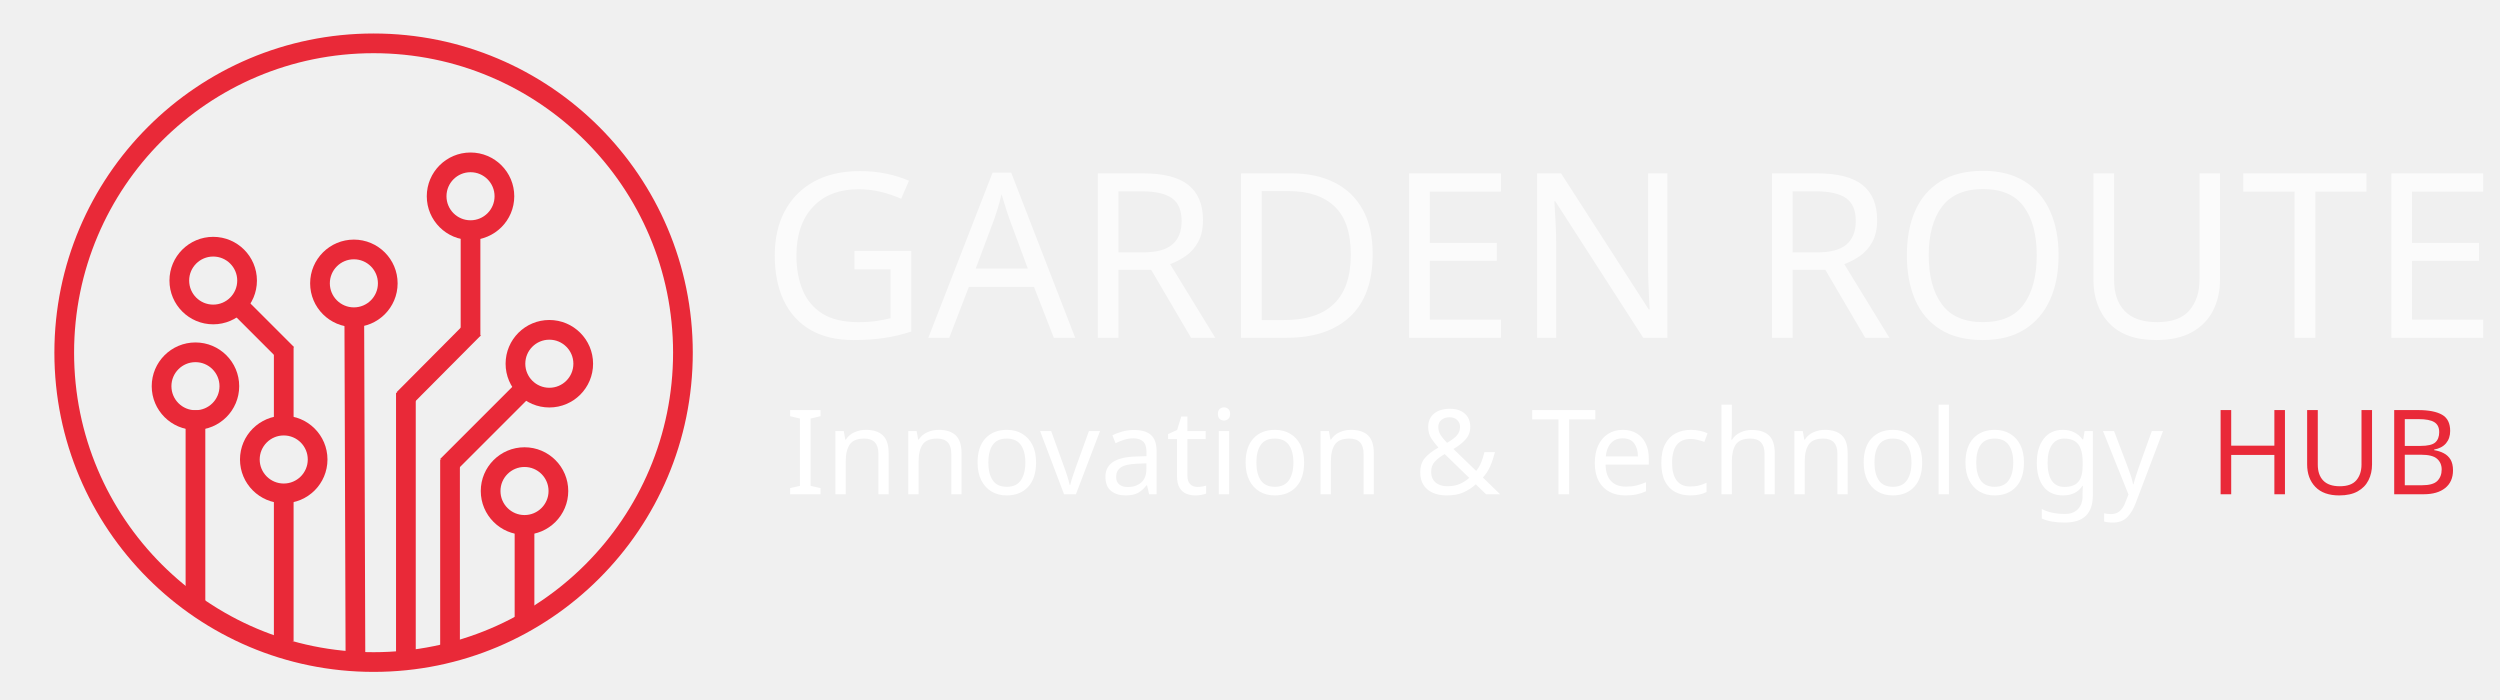
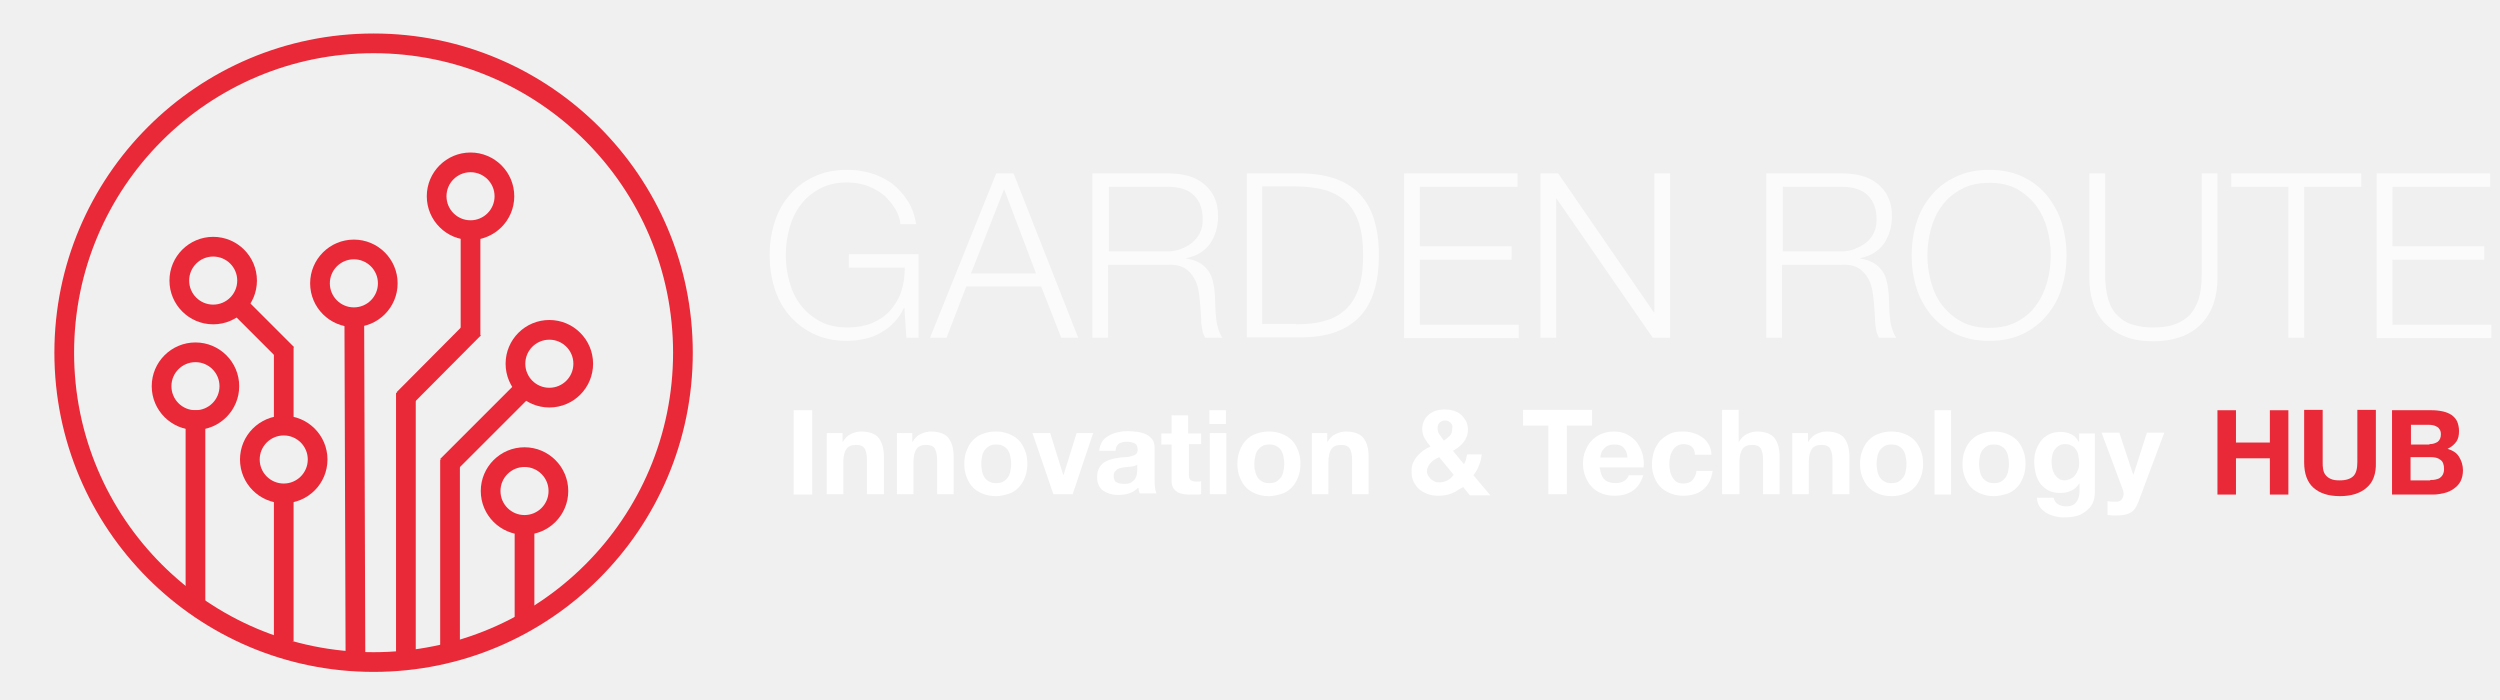
- <svg xmlns="http://www.w3.org/2000/svg" version="1.1" x="0px" y="0px" viewBox="0 0 634.4 177.5" enable-background="new 0 0 634.4 177.5" xml:space="preserve">
-   <g id="color">
-     <text transform="matrix(1 0 0 1 199.2947 125.4209)">
-       <tspan x="0" y="0" fill="#FFFFFF" font-family="'HelveticaNeue-Bold'" font-size="29.926px">Innovation &amp; Technology</tspan>
-       <tspan x="353" y="0" fill="#666666" font-family="'HelveticaNeue-Bold'" font-size="29.926px"> </tspan>
-       <tspan x="361.3" y="0" fill="#E92938" font-family="'HelveticaNeue-Bold'" font-size="29.926px">HUB</tspan>
-     </text>
-     <rect x="333" y="163.2" fill="none" width="5.8" height="0" />
-     <circle fill="none" cx="94.8" cy="89.5" r="74.6" />
-     <line fill="none" stroke="#E92938" stroke-width="5" stroke-miterlimit="10" x1="89.9" y1="79" x2="90.2" y2="168" />
-     <line fill="none" stroke="#E92938" stroke-width="5" stroke-miterlimit="10" x1="114.2" y1="164.9" x2="114.2" y2="116.6" />
-     <line fill="none" stroke="#E92938" stroke-width="5" stroke-miterlimit="10" x1="134.1" y1="97.6" x2="113.5" y2="118.2" />
-     <circle fill="none" stroke="#E92938" stroke-width="5" stroke-miterlimit="10" cx="139.4" cy="92.3" r="8.6" />
-     <line fill="none" stroke="#E92938" stroke-width="5" stroke-miterlimit="10" x1="103" y1="167.5" x2="103" y2="99.7" />
-     <line fill="none" stroke="#E92938" stroke-width="5" stroke-miterlimit="10" x1="120.2" y1="83.4" x2="102.4" y2="101.3" />
-     <line fill="none" stroke="#E92938" stroke-width="5" stroke-miterlimit="10" x1="119.4" y1="58.3" x2="119.4" y2="85.3" />
-     <circle fill="none" stroke="#E92938" stroke-width="5" stroke-miterlimit="10" cx="119.4" cy="49.8" r="8.6" />
-     <line fill="none" stroke="#E92938" stroke-width="5" stroke-miterlimit="10" x1="72" y1="162.7" x2="72" y2="124" />
-     <line fill="none" stroke="#E92938" stroke-width="5" stroke-miterlimit="10" x1="72" y1="88" x2="72" y2="108.1" />
-     <line fill="none" stroke="#E92938" stroke-width="5" stroke-miterlimit="10" x1="58.6" y1="75.6" x2="72.8" y2="89.8" />
-     <line fill="none" stroke="#E92938" stroke-width="5" stroke-miterlimit="10" x1="49.6" y1="153.6" x2="49.6" y2="104.1" />
-     <line fill="none" stroke="#E92938" stroke-width="5" stroke-miterlimit="10" x1="133.1" y1="159" x2="133.1" y2="132.5" />
-     <circle fill="none" stroke="#E92938" stroke-width="5" stroke-miterlimit="10" cx="133.1" cy="124.6" r="8.6" />
-     <circle fill="none" stroke="#E92938" stroke-width="5" stroke-miterlimit="10" cx="89.8" cy="71.9" r="8.6" />
-     <circle fill="none" stroke="#E92938" stroke-width="5" stroke-miterlimit="10" cx="72" cy="116.6" r="8.6" />
-     <circle fill="none" stroke="#E92938" stroke-width="5" stroke-miterlimit="10" cx="54.1" cy="71.2" r="8.6" />
-     <circle fill="none" stroke="#E92938" stroke-width="5" stroke-miterlimit="10" cx="49.6" cy="98" r="8.6" />
-     <circle fill="none" stroke="#E92938" stroke-width="5" stroke-miterlimit="10" cx="94.8" cy="89.5" r="78.5" />
-     <text transform="matrix(1 0 0 1 193.0388 85.7132)" opacity="0.73" fill="#FFFFFF" font-family="'HelveticaNeue-Light'" font-size="58.427px">GARDEN ROUTE</text>
+ <svg xmlns="http://www.w3.org/2000/svg" version="1.1" id="Layer_1" x="0px" y="0px" viewBox="0 0 634.4 177.5" style="enable-background:new 0 0 634.4 177.5;" xml:space="preserve">
+   <style type="text/css">
+ 	.st0{enable-background:new    ;}
+ 	.st1{fill:#FFFFFF;}
+ 	.st2{fill:#E92938;}
+ 	.st3{fill:none;}
+ 	.st4{fill:none;stroke:#E92938;stroke-width:5;stroke-miterlimit:10;}
+ 	.st5{opacity:0.73;enable-background:new    ;}
+ 	.st6{display:none;}
+ 	.st7{display:inline;fill:#666666;}
+ 	.st8{font-family:'HelveticaNeue-Bold';}
+ 	.st9{font-size:29.926px;}
+ 	.st10{display:inline;fill:#E92938;}
+ 	.st11{display:inline;fill:none;}
+ 	.st12{display:inline;fill:#FFFFFF;}
+ 	.st13{display:inline;fill:none;stroke:#E92938;stroke-width:5;stroke-miterlimit:10;}
+ 	.st14{display:inline;opacity:0.73;fill:#666666;enable-background:new    ;}
+ 	.st15{font-family:'HelveticaNeue-Thin';}
+ 	.st16{font-size:58.427px;}
+ 	.st17{display:inline;}
+ 	.st18{display:inline;fill:#FFFFFF;stroke:#000000;stroke-miterlimit:10;}
+ 	.st19{display:inline;fill:none;stroke:#000000;stroke-width:5;stroke-miterlimit:10;}
+ 	.st20{display:inline;opacity:0.73;enable-background:new    ;}
+ </style>
+   <g class="st0">
+     <path class="st1" d="M206.1,104.1v21.4h-4.7v-21.4H206.1z" />
+     <path class="st1" d="M213.8,109.9v2.2h0.1c0.5-0.9,1.2-1.6,2.1-2c0.9-0.4,1.7-0.6,2.6-0.6c1.1,0,2.1,0.2,2.8,0.5   c0.7,0.3,1.3,0.7,1.7,1.3s0.7,1.2,0.9,2c0.2,0.8,0.3,1.7,0.3,2.6v9.5H220v-8.7c0-1.3-0.2-2.2-0.6-2.9c-0.4-0.6-1.1-0.9-2.1-0.9   c-1.2,0-2,0.3-2.5,1c-0.5,0.7-0.8,1.8-0.8,3.4v8.1h-4.2v-15.5H213.8z" />
+     <path class="st1" d="M231.5,109.9v2.2h0.1c0.5-0.9,1.2-1.6,2.1-2c0.9-0.4,1.7-0.6,2.6-0.6c1.1,0,2.1,0.2,2.8,0.5s1.3,0.7,1.7,1.3   s0.7,1.2,0.9,2c0.2,0.8,0.3,1.7,0.3,2.6v9.5h-4.2v-8.7c0-1.3-0.2-2.2-0.6-2.9c-0.4-0.6-1.1-0.9-2.1-0.9c-1.2,0-2,0.3-2.5,1   s-0.8,1.8-0.8,3.4v8.1h-4.2v-15.5H231.5z" />
+     <path class="st1" d="M245.3,114.3c0.4-1,0.9-1.9,1.6-2.6c0.7-0.7,1.5-1.3,2.5-1.6c1-0.4,2.1-0.6,3.3-0.6c1.2,0,2.3,0.2,3.3,0.6   c1,0.4,1.8,0.9,2.5,1.6s1.2,1.6,1.6,2.6c0.4,1,0.6,2.1,0.6,3.4s-0.2,2.4-0.6,3.4c-0.4,1-0.9,1.9-1.6,2.6s-1.5,1.3-2.5,1.6   s-2.1,0.6-3.3,0.6c-1.2,0-2.3-0.2-3.3-0.6s-1.8-0.9-2.5-1.6c-0.7-0.7-1.2-1.6-1.6-2.6c-0.4-1-0.6-2.1-0.6-3.4   S244.9,115.3,245.3,114.3z M249.2,119.5c0.1,0.6,0.3,1.1,0.6,1.6s0.7,0.8,1.2,1.1s1.1,0.4,1.8,0.4c0.7,0,1.3-0.1,1.8-0.4   c0.5-0.3,0.9-0.7,1.2-1.1c0.3-0.5,0.5-1,0.6-1.6c0.1-0.6,0.2-1.2,0.2-1.8s-0.1-1.2-0.2-1.8c-0.1-0.6-0.3-1.1-0.6-1.6   c-0.3-0.5-0.7-0.8-1.2-1.1c-0.5-0.3-1.1-0.4-1.8-0.4c-0.7,0-1.3,0.1-1.8,0.4c-0.5,0.3-0.9,0.7-1.2,1.1c-0.3,0.5-0.5,1-0.6,1.6   c-0.1,0.6-0.2,1.2-0.2,1.8S249.1,118.9,249.2,119.5z" />
+     <path class="st1" d="M267.3,125.4l-5.3-15.5h4.5l3.3,10.6h0.1l3.3-10.6h4.2l-5.2,15.5H267.3z" />
+     <path class="st1" d="M278.9,114.7c0.1-1,0.3-1.8,0.7-2.5s1-1.2,1.7-1.6c0.7-0.4,1.4-0.7,2.3-0.9c0.8-0.2,1.7-0.3,2.6-0.3   c0.8,0,1.6,0.1,2.4,0.2c0.8,0.1,1.5,0.3,2.2,0.6c0.7,0.3,1.2,0.8,1.6,1.3s0.6,1.3,0.6,2.3v8c0,0.7,0,1.4,0.1,2   c0.1,0.6,0.2,1.1,0.4,1.4h-4.3c-0.1-0.2-0.1-0.5-0.2-0.7c-0.1-0.2-0.1-0.5-0.1-0.8c-0.7,0.7-1.5,1.2-2.4,1.5   c-0.9,0.3-1.9,0.4-2.8,0.4c-0.7,0-1.4-0.1-2.1-0.3c-0.6-0.2-1.2-0.5-1.7-0.8c-0.5-0.4-0.9-0.9-1.1-1.4c-0.3-0.6-0.4-1.3-0.4-2.1   c0-0.9,0.2-1.6,0.5-2.2c0.3-0.6,0.7-1,1.2-1.4c0.5-0.3,1-0.6,1.7-0.8c0.6-0.2,1.3-0.3,1.9-0.4c0.6-0.1,1.3-0.2,1.9-0.2   s1.2-0.1,1.6-0.3c0.5-0.1,0.9-0.3,1.1-0.5s0.4-0.6,0.4-1c0-0.5-0.1-0.8-0.2-1.1c-0.2-0.3-0.3-0.5-0.6-0.6c-0.2-0.1-0.5-0.2-0.9-0.3   s-0.7-0.1-1.1-0.1c-0.8,0-1.5,0.2-2,0.5c-0.5,0.4-0.8,1-0.8,1.8H278.9z M288.7,117.8c-0.2,0.2-0.4,0.3-0.7,0.4s-0.6,0.2-0.9,0.2   s-0.6,0.1-1,0.1c-0.3,0-0.7,0.1-1,0.1c-0.3,0.1-0.6,0.1-0.9,0.2c-0.3,0.1-0.6,0.2-0.8,0.4c-0.2,0.2-0.4,0.4-0.6,0.6   c-0.1,0.3-0.2,0.6-0.2,1c0,0.4,0.1,0.7,0.2,1c0.1,0.3,0.3,0.5,0.6,0.6s0.5,0.3,0.8,0.3s0.6,0.1,1,0.1c0.8,0,1.5-0.1,1.9-0.4   s0.8-0.6,1-1c0.2-0.4,0.4-0.8,0.4-1.2s0.1-0.7,0.1-1V117.8z" />
+     <path class="st1" d="M304.8,109.9v2.8h-3.1v7.7c0,0.7,0.1,1.2,0.4,1.4s0.7,0.4,1.4,0.4c0.2,0,0.5,0,0.7,0c0.2,0,0.4,0,0.6-0.1v3.3   c-0.4,0.1-0.8,0.1-1.2,0.1c-0.4,0-0.9,0-1.3,0c-0.7,0-1.3,0-1.9-0.1c-0.6-0.1-1.1-0.3-1.6-0.5c-0.4-0.3-0.8-0.6-1.1-1.1   c-0.3-0.5-0.4-1.1-0.4-1.9v-9.1h-2.6v-2.8h2.6v-4.6h4.2v4.6H304.8z" />
+     <path class="st1" d="M306.9,107.6v-3.5h4.2v3.5H306.9z M311.2,109.9v15.5h-4.2v-15.5H311.2z" />
+     <path class="st1" d="M314.6,114.3c0.4-1,0.9-1.9,1.6-2.6c0.7-0.7,1.5-1.3,2.5-1.6c1-0.4,2.1-0.6,3.3-0.6c1.2,0,2.3,0.2,3.3,0.6   c1,0.4,1.8,0.9,2.5,1.6s1.2,1.6,1.6,2.6c0.4,1,0.6,2.1,0.6,3.4s-0.2,2.4-0.6,3.4c-0.4,1-0.9,1.9-1.6,2.6s-1.5,1.3-2.5,1.6   s-2.1,0.6-3.3,0.6c-1.2,0-2.3-0.2-3.3-0.6s-1.8-0.9-2.5-1.6c-0.7-0.7-1.2-1.6-1.6-2.6c-0.4-1-0.6-2.1-0.6-3.4   S314.2,115.3,314.6,114.3z M318.5,119.5c0.1,0.6,0.3,1.1,0.6,1.6s0.7,0.8,1.2,1.1s1.1,0.4,1.8,0.4c0.7,0,1.3-0.1,1.8-0.4   c0.5-0.3,0.9-0.7,1.2-1.1c0.3-0.5,0.5-1,0.6-1.6c0.1-0.6,0.2-1.2,0.2-1.8s-0.1-1.2-0.2-1.8c-0.1-0.6-0.3-1.1-0.6-1.6   c-0.3-0.5-0.7-0.8-1.2-1.1c-0.5-0.3-1.1-0.4-1.8-0.4c-0.7,0-1.3,0.1-1.8,0.4c-0.5,0.3-0.9,0.7-1.2,1.1c-0.3,0.5-0.5,1-0.6,1.6   c-0.1,0.6-0.2,1.2-0.2,1.8S318.3,118.9,318.5,119.5z" />
+     <path class="st1" d="M336.8,109.9v2.2h0.1c0.5-0.9,1.2-1.6,2.1-2c0.9-0.4,1.7-0.6,2.6-0.6c1.1,0,2.1,0.2,2.8,0.5   c0.7,0.3,1.3,0.7,1.7,1.3s0.7,1.2,0.9,2c0.2,0.8,0.3,1.7,0.3,2.6v9.5h-4.2v-8.7c0-1.3-0.2-2.2-0.6-2.9c-0.4-0.6-1.1-0.9-2.1-0.9   c-1.2,0-2,0.3-2.5,1c-0.5,0.7-0.8,1.8-0.8,3.4v8.1h-4.2v-15.5H336.8z" />
+     <path class="st1" d="M368.4,125.2c-1,0.4-2.1,0.6-3.3,0.6c-1,0-1.9-0.1-2.7-0.4c-0.8-0.3-1.6-0.7-2.2-1.2c-0.6-0.5-1.1-1.2-1.5-2   c-0.4-0.8-0.5-1.7-0.5-2.7c0-0.8,0.1-1.5,0.4-2.1c0.3-0.6,0.6-1.2,1.1-1.7c0.4-0.5,1-1,1.5-1.4c0.6-0.4,1.2-0.7,1.8-1   c-0.6-0.7-1.1-1.4-1.5-2.1c-0.4-0.7-0.6-1.5-0.6-2.5c0-0.7,0.2-1.4,0.5-2c0.3-0.6,0.7-1.1,1.2-1.5c0.5-0.4,1.1-0.8,1.8-1   c0.7-0.2,1.4-0.3,2.1-0.3c0.8,0,1.6,0.1,2.3,0.3c0.7,0.2,1.3,0.5,1.9,1c0.5,0.4,0.9,1,1.3,1.6c0.3,0.6,0.5,1.4,0.5,2.2   c0,1.3-0.4,2.3-1.1,3.2c-0.7,0.9-1.6,1.6-2.7,2.2l2.8,3.4c0.2-0.4,0.4-0.8,0.5-1.2c0.1-0.4,0.2-0.9,0.3-1.3h3.7   c-0.1,1-0.3,1.9-0.7,2.8c-0.3,0.9-0.8,1.7-1.4,2.5l4.3,5.1h-5.2l-1.7-2.1C370.3,124.1,369.4,124.8,368.4,125.2z M364.1,116.6   c-0.4,0.2-0.7,0.5-1,0.8s-0.5,0.6-0.7,1c-0.2,0.4-0.3,0.8-0.3,1.2c0,0.4,0.1,0.7,0.3,1.1c0.2,0.3,0.4,0.6,0.7,0.9   c0.3,0.2,0.6,0.4,1,0.6s0.8,0.2,1.2,0.2c0.8,0,1.4-0.2,2-0.5c0.6-0.3,1.1-0.8,1.6-1.4l-3.7-4.5   C364.9,116.2,364.5,116.3,364.1,116.6z M368.1,107.3c-0.4-0.4-0.8-0.6-1.4-0.6s-1,0.2-1.3,0.5c-0.4,0.3-0.6,0.8-0.6,1.4   c0,0.7,0.2,1.3,0.5,1.7c0.4,0.5,0.7,1,1.1,1.5c0.6-0.4,1.1-0.8,1.5-1.2c0.4-0.4,0.6-1,0.6-1.8C368.7,108.1,368.5,107.7,368.1,107.3   z" />
+     <path class="st1" d="M386.5,108v-4H404v4h-6.4v17.4h-4.7V108H386.5z" />
+     <path class="st1" d="M407.2,121.7c0.6,0.6,1.6,0.9,2.8,0.9c0.9,0,1.6-0.2,2.2-0.6c0.6-0.4,1-0.9,1.1-1.4h3.7   c-0.6,1.9-1.5,3.2-2.8,4c-1.2,0.8-2.7,1.2-4.5,1.2c-1.2,0-2.3-0.2-3.3-0.6c-1-0.4-1.8-0.9-2.5-1.7c-0.7-0.7-1.2-1.6-1.6-2.6   c-0.4-1-0.6-2.1-0.6-3.3c0-1.2,0.2-2.2,0.6-3.2c0.4-1,0.9-1.9,1.6-2.6c0.7-0.7,1.5-1.3,2.5-1.7c1-0.4,2-0.6,3.2-0.6   c1.3,0,2.5,0.3,3.4,0.8s1.8,1.2,2.4,2c0.6,0.9,1.1,1.8,1.4,2.9c0.3,1.1,0.4,2.2,0.3,3.4h-11.2C406.2,120.1,406.5,121.1,407.2,121.7   z M412,113.6c-0.5-0.6-1.3-0.8-2.3-0.8c-0.7,0-1.2,0.1-1.7,0.3c-0.4,0.2-0.8,0.5-1.1,0.9c-0.3,0.3-0.5,0.7-0.6,1.1   c-0.1,0.4-0.2,0.7-0.2,1h6.9C412.9,114.9,412.5,114.1,412,113.6z" />
+     <path class="st1" d="M427.2,112.7c-0.7,0-1.2,0.2-1.7,0.5s-0.8,0.7-1.1,1.2c-0.3,0.5-0.5,1-0.6,1.6c-0.1,0.6-0.2,1.2-0.2,1.8   c0,0.6,0.1,1.1,0.2,1.7c0.1,0.6,0.3,1.1,0.6,1.6s0.6,0.9,1.1,1.2c0.5,0.3,1,0.4,1.7,0.4c1,0,1.8-0.3,2.3-0.9c0.5-0.6,0.9-1.3,1-2.3   h4.1c-0.3,2.1-1.1,3.6-2.4,4.7c-1.3,1.1-3,1.6-5.1,1.6c-1.2,0-2.2-0.2-3.2-0.6c-1-0.4-1.8-0.9-2.5-1.6c-0.7-0.7-1.2-1.5-1.6-2.5   s-0.6-2-0.6-3.2c0-1.2,0.2-2.3,0.5-3.3c0.3-1,0.9-1.9,1.5-2.7c0.7-0.7,1.5-1.3,2.5-1.8s2.1-0.6,3.4-0.6c0.9,0,1.8,0.1,2.6,0.4   c0.8,0.2,1.6,0.6,2.3,1.1c0.7,0.5,1.2,1.1,1.6,1.8c0.4,0.7,0.7,1.6,0.7,2.6h-4.2C430.1,113.6,429,112.7,427.2,112.7z" />
+     <path class="st1" d="M441.2,104.1v8h0.1c0.5-0.9,1.2-1.6,2.1-2c0.8-0.4,1.7-0.6,2.5-0.6c1.1,0,2.1,0.2,2.8,0.5s1.3,0.7,1.7,1.3   s0.7,1.2,0.9,2c0.2,0.8,0.3,1.7,0.3,2.6v9.5h-4.2v-8.7c0-1.3-0.2-2.2-0.6-2.9c-0.4-0.6-1.1-0.9-2.1-0.9c-1.2,0-2,0.3-2.5,1   s-0.8,1.8-0.8,3.4v8.1H437v-21.4H441.2z" />
+     <path class="st1" d="M458.8,109.9v2.2h0.1c0.5-0.9,1.2-1.6,2.1-2c0.9-0.4,1.7-0.6,2.6-0.6c1.1,0,2.1,0.2,2.8,0.5   c0.7,0.3,1.3,0.7,1.7,1.3s0.7,1.2,0.9,2c0.2,0.8,0.3,1.7,0.3,2.6v9.5H465v-8.7c0-1.3-0.2-2.2-0.6-2.9c-0.4-0.6-1.1-0.9-2.1-0.9   c-1.2,0-2,0.3-2.5,1c-0.5,0.7-0.8,1.8-0.8,3.4v8.1h-4.2v-15.5H458.8z" />
+     <path class="st1" d="M472.6,114.3c0.4-1,0.9-1.9,1.6-2.6s1.5-1.3,2.5-1.6c1-0.4,2.1-0.6,3.3-0.6s2.3,0.2,3.3,0.6   c1,0.4,1.8,0.9,2.5,1.6s1.2,1.6,1.6,2.6c0.4,1,0.6,2.1,0.6,3.4s-0.2,2.4-0.6,3.4c-0.4,1-0.9,1.9-1.6,2.6s-1.5,1.3-2.5,1.6   c-1,0.4-2.1,0.6-3.3,0.6s-2.3-0.2-3.3-0.6s-1.8-0.9-2.5-1.6s-1.2-1.6-1.6-2.6c-0.4-1-0.6-2.1-0.6-3.4S472.2,115.3,472.6,114.3z    M476.4,119.5c0.1,0.6,0.3,1.1,0.6,1.6c0.3,0.5,0.7,0.8,1.2,1.1c0.5,0.3,1.1,0.4,1.8,0.4c0.7,0,1.3-0.1,1.8-0.4s0.9-0.7,1.2-1.1   s0.5-1,0.6-1.6c0.1-0.6,0.2-1.2,0.2-1.8s-0.1-1.2-0.2-1.8c-0.1-0.6-0.3-1.1-0.6-1.6c-0.3-0.5-0.7-0.8-1.2-1.1   c-0.5-0.3-1.1-0.4-1.8-0.4c-0.7,0-1.3,0.1-1.8,0.4c-0.5,0.3-0.9,0.7-1.2,1.1c-0.3,0.5-0.5,1-0.6,1.6c-0.1,0.6-0.2,1.2-0.2,1.8   S476.3,118.9,476.4,119.5z" />
+     <path class="st1" d="M495.1,104.1v21.4h-4.2v-21.4H495.1z" />
+     <path class="st1" d="M498.6,114.3c0.4-1,0.9-1.9,1.6-2.6c0.7-0.7,1.5-1.3,2.5-1.6c1-0.4,2.1-0.6,3.3-0.6c1.2,0,2.3,0.2,3.3,0.6   c1,0.4,1.8,0.9,2.5,1.6s1.2,1.6,1.6,2.6c0.4,1,0.6,2.1,0.6,3.4s-0.2,2.4-0.6,3.4c-0.4,1-0.9,1.9-1.6,2.6s-1.5,1.3-2.5,1.6   s-2.1,0.6-3.3,0.6c-1.2,0-2.3-0.2-3.3-0.6s-1.8-0.9-2.5-1.6c-0.7-0.7-1.2-1.6-1.6-2.6c-0.4-1-0.6-2.1-0.6-3.4   S498.2,115.3,498.6,114.3z M502.4,119.5c0.1,0.6,0.3,1.1,0.6,1.6s0.7,0.8,1.2,1.1s1.1,0.4,1.8,0.4c0.7,0,1.3-0.1,1.8-0.4   c0.5-0.3,0.9-0.7,1.2-1.1c0.3-0.5,0.5-1,0.6-1.6c0.1-0.6,0.2-1.2,0.2-1.8s-0.1-1.2-0.2-1.8c-0.1-0.6-0.3-1.1-0.6-1.6   c-0.3-0.5-0.7-0.8-1.2-1.1c-0.5-0.3-1.1-0.4-1.8-0.4c-0.7,0-1.3,0.1-1.8,0.4c-0.5,0.3-0.9,0.7-1.2,1.1c-0.3,0.5-0.5,1-0.6,1.6   c-0.1,0.6-0.2,1.2-0.2,1.8S502.3,118.9,502.4,119.5z" />
+     <path class="st1" d="M531.4,126.6c-0.2,0.8-0.5,1.5-1.1,2.2c-0.6,0.7-1.4,1.3-2.4,1.8c-1.1,0.5-2.5,0.7-4.2,0.7   c-0.8,0-1.5-0.1-2.3-0.3c-0.8-0.2-1.5-0.5-2.2-0.9c-0.6-0.4-1.2-0.9-1.6-1.5c-0.4-0.6-0.7-1.4-0.7-2.3h4.2c0.2,0.8,0.6,1.4,1.2,1.7   c0.6,0.3,1.2,0.5,2,0.5c1.2,0,2.1-0.4,2.6-1.1c0.5-0.7,0.8-1.6,0.8-2.7v-2h-0.1c-0.5,0.8-1.1,1.4-2,1.8c-0.8,0.4-1.7,0.6-2.7,0.6   c-1.2,0-2.2-0.2-3-0.6c-0.8-0.4-1.5-1-2.1-1.7c-0.5-0.7-0.9-1.5-1.2-2.5c-0.2-0.9-0.4-2-0.4-3c0-1,0.1-2,0.4-2.9   c0.3-0.9,0.7-1.7,1.3-2.5s1.3-1.3,2.1-1.7c0.8-0.4,1.8-0.6,2.9-0.6c1,0,1.9,0.2,2.7,0.6c0.8,0.4,1.4,1,1.9,1.9h0.1v-2.1h4v14.5   C531.6,125.1,531.6,125.8,531.4,126.6z M525.6,121.4c0.5-0.2,0.8-0.6,1.1-1c0.3-0.4,0.5-0.9,0.7-1.4s0.2-1,0.2-1.6   c0-0.6-0.1-1.2-0.2-1.8c-0.1-0.6-0.3-1.1-0.6-1.5s-0.6-0.8-1.1-1c-0.5-0.3-1-0.4-1.7-0.4c-0.6,0-1.1,0.1-1.5,0.4   c-0.4,0.2-0.8,0.6-1.1,1c-0.3,0.4-0.5,0.9-0.6,1.4s-0.2,1.1-0.2,1.7c0,0.6,0.1,1.1,0.2,1.7c0.1,0.5,0.3,1,0.6,1.5   c0.3,0.4,0.6,0.8,1.1,1.1c0.4,0.3,1,0.4,1.6,0.4C524.6,121.8,525.1,121.7,525.6,121.4z" />
+     <path class="st1" d="M540.8,130c-0.8,0.5-2,0.8-3.4,0.8c-0.4,0-0.9,0-1.3,0c-0.4,0-0.9-0.1-1.3-0.1v-3.5c0.4,0,0.8,0.1,1.2,0.1   c0.4,0,0.8,0,1.3,0c0.6-0.1,1-0.3,1.2-0.7s0.4-0.8,0.4-1.3c0-0.3-0.1-0.7-0.2-1l-5.4-14.5h4.5l3.5,10.6h0.1l3.4-10.6h4.4l-6.5,17.4   C542.2,128.6,541.6,129.5,540.8,130z" />
  </g>
-   <g id="color_copy" display="none">
-     <text transform="matrix(1 0 0 1 199.2947 125.4209)" display="inline">
-       <tspan x="0" y="0" fill="#666666" font-family="'HelveticaNeue-Bold'" font-size="29.926px">Innovation &amp; Technology </tspan>
-       <tspan x="361.3" y="0" fill="#E92938" font-family="'HelveticaNeue-Bold'" font-size="29.926px">HUB</tspan>
-     </text>
-     <rect x="333" y="163.2" display="inline" fill="none" width="5.8" height="0" />
-     <circle display="inline" fill="#FFFFFF" cx="94.8" cy="89.5" r="74.6" />
-     <line display="inline" fill="none" stroke="#E92938" stroke-width="5" stroke-miterlimit="10" x1="89.9" y1="79" x2="90.2" y2="168" />
-     <line display="inline" fill="none" stroke="#E92938" stroke-width="5" stroke-miterlimit="10" x1="114.2" y1="164.9" x2="114.2" y2="116.6" />
-     <line display="inline" fill="none" stroke="#E92938" stroke-width="5" stroke-miterlimit="10" x1="134.1" y1="97.6" x2="113.5" y2="118.2" />
-     <circle display="inline" fill="none" stroke="#E92938" stroke-width="5" stroke-miterlimit="10" cx="139.4" cy="92.3" r="8.6" />
-     <line display="inline" fill="none" stroke="#E92938" stroke-width="5" stroke-miterlimit="10" x1="103" y1="167.5" x2="103" y2="99.7" />
-     <line display="inline" fill="none" stroke="#E92938" stroke-width="5" stroke-miterlimit="10" x1="120.2" y1="83.4" x2="102.4" y2="101.3" />
-     <line display="inline" fill="none" stroke="#E92938" stroke-width="5" stroke-miterlimit="10" x1="119.4" y1="58.3" x2="119.4" y2="85.3" />
-     <circle display="inline" fill="none" stroke="#E92938" stroke-width="5" stroke-miterlimit="10" cx="119.4" cy="49.8" r="8.6" />
-     <line display="inline" fill="none" stroke="#E92938" stroke-width="5" stroke-miterlimit="10" x1="72" y1="162.7" x2="72" y2="124" />
-     <line display="inline" fill="none" stroke="#E92938" stroke-width="5" stroke-miterlimit="10" x1="72" y1="88" x2="72" y2="108.1" />
-     <line display="inline" fill="none" stroke="#E92938" stroke-width="5" stroke-miterlimit="10" x1="58.6" y1="75.6" x2="72.8" y2="89.8" />
-     <line display="inline" fill="none" stroke="#E92938" stroke-width="5" stroke-miterlimit="10" x1="49.6" y1="153.6" x2="49.6" y2="104.1" />
-     <line display="inline" fill="none" stroke="#E92938" stroke-width="5" stroke-miterlimit="10" x1="133.1" y1="159" x2="133.1" y2="132.5" />
-     <circle display="inline" fill="none" stroke="#E92938" stroke-width="5" stroke-miterlimit="10" cx="133.1" cy="124.6" r="8.6" />
-     <circle display="inline" fill="none" stroke="#E92938" stroke-width="5" stroke-miterlimit="10" cx="89.8" cy="71.9" r="8.6" />
-     <circle display="inline" fill="none" stroke="#E92938" stroke-width="5" stroke-miterlimit="10" cx="72" cy="116.6" r="8.6" />
-     <circle display="inline" fill="none" stroke="#E92938" stroke-width="5" stroke-miterlimit="10" cx="54.1" cy="71.2" r="8.6" />
-     <circle display="inline" fill="none" stroke="#E92938" stroke-width="5" stroke-miterlimit="10" cx="49.6" cy="98" r="8.6" />
-     <circle display="inline" fill="none" stroke="#E92938" stroke-width="5" stroke-miterlimit="10" cx="94.8" cy="89.5" r="78.5" />
-     <text transform="matrix(1 0 0 1 200.9553 85.7132)" display="inline" opacity="0.73" fill="#666666" font-family="'HelveticaNeue-Thin'" font-size="58.427px">GARDEN ROUTE</text>
+   <g class="st0">
+     <path class="st2" d="M567.4,104.1v8.2h8.6v-8.2h4.7v21.4H576v-9.2h-8.6v9.2h-4.7v-21.4H567.4z" />
+     <path class="st2" d="M600.5,123.8c-1.6,1.4-3.9,2.1-6.7,2.1c-2.9,0-5.1-0.7-6.7-2.1s-2.4-3.6-2.4-6.5v-13.3h4.7v13.3   c0,0.6,0,1.1,0.1,1.7s0.3,1.1,0.6,1.5c0.3,0.4,0.8,0.8,1.3,1c0.6,0.3,1.3,0.4,2.3,0.4c1.7,0,2.8-0.4,3.5-1.1s1-1.9,1-3.5v-13.3h4.7   v13.3C603,120.2,602.2,122.4,600.5,123.8z" />
+     <path class="st2" d="M617.1,104.1c1,0,1.9,0.1,2.8,0.3s1.6,0.5,2.2,0.9c0.6,0.4,1.1,1,1.4,1.6c0.3,0.7,0.5,1.5,0.5,2.5   c0,1.1-0.2,2-0.7,2.7s-1.2,1.3-2.2,1.8c1.3,0.4,2.3,1,2.9,2s1,2.1,1,3.4c0,1.1-0.2,2-0.6,2.8c-0.4,0.8-1,1.4-1.7,1.9   c-0.7,0.5-1.5,0.9-2.4,1.1c-0.9,0.2-1.8,0.4-2.8,0.4H607v-21.4H617.1z M616.5,112.7c0.8,0,1.5-0.2,2.1-0.6c0.5-0.4,0.8-1,0.8-1.9   c0-0.5-0.1-0.9-0.3-1.2c-0.2-0.3-0.4-0.6-0.7-0.7c-0.3-0.2-0.6-0.3-1-0.4c-0.4-0.1-0.8-0.1-1.2-0.1h-4.4v5H616.5z M616.7,121.8   c0.5,0,0.9,0,1.3-0.1c0.4-0.1,0.8-0.2,1.1-0.4c0.3-0.2,0.6-0.5,0.8-0.9c0.2-0.4,0.3-0.8,0.3-1.4c0-1.1-0.3-1.9-0.9-2.3   c-0.6-0.5-1.4-0.7-2.5-0.7h-5.1v5.9H616.7z" />
  </g>
-   <g id="black" display="none">
-     <text transform="matrix(1 0 0 1 199.2947 125.4209)" display="inline" font-family="'HelveticaNeue-Bold'" font-size="29.926px">Innovation &amp; Technology HUB</text>
-     <rect x="333" y="163.2" display="inline" fill="none" width="5.8" height="0" />
-     <circle fill="#FFFFFF" stroke="#000000" stroke-miterlimit="10" cx="94.8" cy="89.5" r="74.6" />
-     <line display="inline" fill="none" stroke="#000000" stroke-width="5" stroke-miterlimit="10" x1="89.9" y1="79" x2="90.2" y2="168" />
-     <line display="inline" fill="none" stroke="#000000" stroke-width="5" stroke-miterlimit="10" x1="114.2" y1="164.9" x2="114.2" y2="116.6" />
-     <line display="inline" fill="none" stroke="#000000" stroke-width="5" stroke-miterlimit="10" x1="134.1" y1="97.6" x2="113.5" y2="118.2" />
-     <circle display="inline" fill="none" stroke="#000000" stroke-width="5" stroke-miterlimit="10" cx="139.4" cy="92.3" r="8.6" />
-     <line display="inline" fill="none" stroke="#000000" stroke-width="5" stroke-miterlimit="10" x1="103" y1="167.5" x2="103" y2="99.7" />
-     <line display="inline" fill="none" stroke="#000000" stroke-width="5" stroke-miterlimit="10" x1="120.2" y1="83.4" x2="102.4" y2="101.3" />
-     <line display="inline" fill="none" stroke="#000000" stroke-width="5" stroke-miterlimit="10" x1="119.4" y1="58.3" x2="119.4" y2="85.3" />
-     <circle display="inline" fill="none" stroke="#000000" stroke-width="5" stroke-miterlimit="10" cx="119.4" cy="49.8" r="8.6" />
-     <line display="inline" fill="none" stroke="#000000" stroke-width="5" stroke-miterlimit="10" x1="72" y1="162.7" x2="72" y2="124" />
-     <line display="inline" fill="none" stroke="#000000" stroke-width="5" stroke-miterlimit="10" x1="72" y1="88" x2="72" y2="108.1" />
-     <line display="inline" fill="none" stroke="#000000" stroke-width="5" stroke-miterlimit="10" x1="58.6" y1="75.6" x2="72.8" y2="89.8" />
-     <line display="inline" fill="none" stroke="#000000" stroke-width="5" stroke-miterlimit="10" x1="49.6" y1="153.6" x2="49.6" y2="104.1" />
-     <line display="inline" fill="none" stroke="#000000" stroke-width="5" stroke-miterlimit="10" x1="133.1" y1="159" x2="133.1" y2="132.5" />
-     <circle display="inline" fill="none" stroke="#000000" stroke-width="5" stroke-miterlimit="10" cx="133.1" cy="124.6" r="8.6" />
-     <circle display="inline" fill="none" stroke="#000000" stroke-width="5" stroke-miterlimit="10" cx="89.8" cy="71.9" r="8.6" />
-     <circle display="inline" fill="none" stroke="#000000" stroke-width="5" stroke-miterlimit="10" cx="72" cy="116.6" r="8.6" />
-     <circle display="inline" fill="none" stroke="#000000" stroke-width="5" stroke-miterlimit="10" cx="54.1" cy="71.2" r="8.6" />
-     <circle display="inline" fill="none" stroke="#000000" stroke-width="5" stroke-miterlimit="10" cx="49.6" cy="98" r="8.6" />
-     <circle display="inline" fill="none" stroke="#000000" stroke-width="5" stroke-miterlimit="10" cx="94.8" cy="89.5" r="78.5" />
-     <text transform="matrix(1 0 0 1 200.9553 85.7132)" display="inline" opacity="0.73" font-family="'HelveticaNeue-Thin'" font-size="58.427px">GARDEN ROUTE</text>
+   <polygon class="st3" points="333,163.2 338.8,163.2 338.8,163.2 " />
+   <circle class="st3" cx="94.8" cy="89.5" r="74.6" />
+   <line class="st4" x1="89.9" y1="79" x2="90.2" y2="168" />
+   <line class="st4" x1="114.2" y1="164.9" x2="114.2" y2="116.6" />
+   <line class="st4" x1="134.1" y1="97.6" x2="113.5" y2="118.2" />
+   <circle class="st4" cx="139.4" cy="92.3" r="8.6" />
+   <line class="st4" x1="103" y1="167.5" x2="103" y2="99.7" />
+   <line class="st4" x1="120.2" y1="83.4" x2="102.4" y2="101.3" />
+   <line class="st4" x1="119.4" y1="58.3" x2="119.4" y2="85.3" />
+   <circle class="st4" cx="119.4" cy="49.8" r="8.6" />
+   <line class="st4" x1="72" y1="162.7" x2="72" y2="124" />
+   <line class="st4" x1="72" y1="88" x2="72" y2="108.1" />
+   <line class="st4" x1="58.6" y1="75.6" x2="72.8" y2="89.8" />
+   <line class="st4" x1="49.6" y1="153.6" x2="49.6" y2="104.1" />
+   <line class="st4" x1="133.1" y1="159" x2="133.1" y2="132.5" />
+   <circle class="st4" cx="133.1" cy="124.6" r="8.6" />
+   <circle class="st4" cx="89.8" cy="71.9" r="8.6" />
+   <circle class="st4" cx="72" cy="116.6" r="8.6" />
+   <circle class="st4" cx="54.1" cy="71.2" r="8.6" />
+   <circle class="st4" cx="49.6" cy="98" r="8.6" />
+   <circle class="st4" cx="94.8" cy="89.5" r="78.5" />
+   <g class="st5">
+     <path class="st1" d="M230,85.7l-0.5-7.6h-0.1c-0.7,1.5-1.6,2.8-2.6,3.8c-1,1.1-2.2,1.9-3.4,2.6c-1.2,0.7-2.6,1.2-4,1.5   c-1.4,0.3-2.9,0.5-4.4,0.5c-3.3,0-6.1-0.6-8.6-1.8c-2.5-1.2-4.5-2.8-6.2-4.8s-2.9-4.3-3.7-6.9c-0.8-2.6-1.2-5.4-1.2-8.2   c0-2.9,0.4-5.6,1.2-8.2c0.8-2.6,2-4.9,3.7-6.9c1.6-2,3.7-3.6,6.2-4.8c2.5-1.2,5.3-1.8,8.6-1.8c2.2,0,4.2,0.3,6.2,0.9   c1.9,0.6,3.7,1.5,5.2,2.6c1.5,1.2,2.8,2.6,3.9,4.3s1.8,3.7,2.2,6h-4c-0.1-1.2-0.5-2.4-1.2-3.7c-0.7-1.2-1.6-2.3-2.7-3.4   c-1.1-1-2.5-1.8-4.1-2.5c-1.6-0.6-3.4-1-5.4-1c-2.8,0-5.1,0.5-7.1,1.6c-2,1.1-3.6,2.4-4.9,4.2c-1.3,1.7-2.2,3.7-2.8,5.9   c-0.6,2.2-0.9,4.4-0.9,6.7c0,2.3,0.3,4.5,0.9,6.7c0.6,2.2,1.5,4.2,2.8,5.9c1.3,1.7,2.9,3.1,4.9,4.2c2,1.1,4.4,1.6,7.1,1.6   c2.3,0,4.4-0.4,6.2-1.1c1.8-0.8,3.3-1.8,4.6-3.2c1.2-1.4,2.2-3,2.8-4.8c0.6-1.9,0.9-3.9,0.9-6.1h-14.2v-3.4h17.7v21.2H230z" />
+     <path class="st1" d="M257.2,44l16.4,41.7h-4.3l-5.1-13h-19l-5,13H236L252.8,44H257.2z M262.9,69.4L254.8,48l-8.4,21.4H262.9z" />
+     <path class="st1" d="M296.5,44c1.7,0,3.3,0.2,4.9,0.6c1.5,0.4,2.9,1.1,4,2c1.1,0.9,2.1,2,2.7,3.4c0.7,1.4,1,3,1,4.9   c0,2.6-0.7,4.9-2,6.9c-1.4,1.9-3.4,3.2-6.1,3.7v0.1c1.4,0.2,2.5,0.6,3.4,1.1c0.9,0.5,1.6,1.2,2.2,2c0.6,0.8,1,1.8,1.2,2.8   c0.3,1.1,0.4,2.2,0.5,3.5c0,0.7,0.1,1.6,0.1,2.6c0,1,0.1,2,0.2,3.1c0.1,1,0.3,2,0.6,2.9c0.3,0.9,0.6,1.6,1,2.1h-4.4   c-0.2-0.4-0.4-0.9-0.6-1.4c-0.1-0.6-0.2-1.1-0.3-1.8c-0.1-0.6-0.1-1.2-0.1-1.8c0-0.6-0.1-1.1-0.1-1.5c-0.1-1.5-0.2-3-0.4-4.4   c-0.2-1.5-0.5-2.8-1.1-3.9c-0.6-1.1-1.4-2.1-2.5-2.8s-2.5-1-4.4-0.9h-15.1v18.5h-4V44H296.5z M296.2,63.8c1.2,0,2.4-0.2,3.4-0.6   c1.1-0.4,2-0.9,2.9-1.6c0.8-0.7,1.5-1.5,2-2.5c0.5-1,0.7-2.1,0.7-3.4c0-2.6-0.7-4.6-2.2-6.1c-1.5-1.5-3.7-2.2-6.8-2.2h-14.8v16.4   H296.2z" />
+     <path class="st1" d="M330.8,44c6.3,0.2,11.1,1.9,14.3,5.3c3.2,3.4,4.8,8.6,4.8,15.5c0,6.9-1.6,12.1-4.8,15.5   c-3.2,3.4-8,5.2-14.3,5.3h-14.4V44H330.8z M328.8,82.3c3,0,5.6-0.3,7.7-1c2.2-0.6,3.9-1.7,5.3-3.1s2.4-3.2,3.1-5.4   c0.7-2.2,1-4.9,1-8s-0.3-5.8-1-8c-0.7-2.2-1.7-4-3.1-5.4s-3.2-2.4-5.3-3.1c-2.2-0.6-4.7-1-7.7-1h-8.5v34.9H328.8z" />
+     <path class="st1" d="M385.1,44v3.4h-24.8v15.1h23.3v3.4h-23.3v16.5h25.1v3.4h-29.1V44H385.1z" />
+     <path class="st1" d="M395.4,44l24.3,35.3h0.1V44h4v41.7h-4.4L395,50.4h-0.1v35.3h-4V44H395.4z" />
+     <path class="st1" d="M467.5,44c1.7,0,3.3,0.2,4.9,0.6c1.5,0.4,2.9,1.1,4,2c1.1,0.9,2.1,2,2.7,3.4c0.7,1.4,1,3,1,4.9   c0,2.6-0.7,4.9-2,6.9c-1.4,1.9-3.4,3.2-6.1,3.7v0.1c1.4,0.2,2.5,0.6,3.4,1.1c0.9,0.5,1.6,1.2,2.2,2c0.6,0.8,1,1.8,1.2,2.8   c0.3,1.1,0.4,2.2,0.5,3.5c0,0.7,0.1,1.6,0.1,2.6c0,1,0.1,2,0.2,3.1s0.3,2,0.6,2.9c0.3,0.9,0.6,1.6,1,2.1h-4.4   c-0.2-0.4-0.4-0.9-0.6-1.4c-0.1-0.6-0.2-1.1-0.3-1.8c-0.1-0.6-0.1-1.2-0.1-1.8c0-0.6-0.1-1.1-0.1-1.5c-0.1-1.5-0.2-3-0.4-4.4   c-0.2-1.5-0.5-2.8-1.1-3.9c-0.6-1.1-1.4-2.1-2.5-2.8c-1.1-0.7-2.5-1-4.4-0.9h-15.1v18.5h-4V44H467.5z M467.2,63.8   c1.2,0,2.4-0.2,3.4-0.6s2-0.9,2.9-1.6s1.5-1.5,2-2.5s0.7-2.1,0.7-3.4c0-2.6-0.7-4.6-2.2-6.1c-1.5-1.5-3.7-2.2-6.8-2.2h-14.8v16.4   H467.2z" />
+     <path class="st1" d="M486.3,56.6c0.8-2.6,2-4.9,3.7-6.9c1.6-2,3.7-3.6,6.2-4.8c2.5-1.2,5.3-1.8,8.6-1.8c3.3,0,6.1,0.6,8.6,1.8   c2.5,1.2,4.5,2.8,6.1,4.8c1.6,2,2.9,4.3,3.7,6.9c0.8,2.6,1.2,5.4,1.2,8.2c0,2.9-0.4,5.6-1.2,8.2c-0.8,2.6-2,4.9-3.7,6.9   c-1.6,2-3.7,3.6-6.1,4.8c-2.5,1.2-5.3,1.8-8.6,1.8c-3.3,0-6.1-0.6-8.6-1.8c-2.5-1.2-4.5-2.8-6.2-4.8c-1.6-2-2.9-4.3-3.7-6.9   c-0.8-2.6-1.2-5.4-1.2-8.2C485.1,62,485.5,59.2,486.3,56.6z M490,71.5c0.6,2.2,1.5,4.2,2.8,5.9c1.3,1.7,2.9,3.1,4.9,4.2   s4.4,1.6,7.1,1.6s5.1-0.5,7.1-1.6c2-1.1,3.6-2.4,4.8-4.2c1.3-1.7,2.2-3.7,2.8-5.9c0.6-2.2,0.9-4.4,0.9-6.7c0-2.3-0.3-4.5-0.9-6.7   c-0.6-2.2-1.5-4.1-2.8-5.9c-1.3-1.7-2.9-3.1-4.8-4.2c-2-1.1-4.3-1.6-7.1-1.6s-5.1,0.5-7.1,1.6s-3.6,2.4-4.9,4.2   c-1.3,1.7-2.2,3.7-2.8,5.9c-0.6,2.2-0.9,4.4-0.9,6.7C489.1,67.1,489.4,69.3,490,71.5z" />
+     <path class="st1" d="M534.2,44v25.8c0,2.4,0.3,4.5,0.8,6.2c0.5,1.7,1.3,3.1,2.4,4.1c1.1,1.1,2.3,1.9,3.9,2.3   c1.5,0.5,3.2,0.7,5.1,0.7c1.9,0,3.7-0.2,5.2-0.7c1.5-0.5,2.8-1.3,3.9-2.3c1.1-1.1,1.8-2.5,2.4-4.1c0.5-1.7,0.8-3.7,0.8-6.2V44h4   v26.7c0,2.1-0.3,4.2-0.9,6.1c-0.6,1.9-1.6,3.6-2.9,5.1c-1.3,1.4-3,2.6-5,3.4c-2,0.8-4.5,1.3-7.5,1.3c-2.9,0-5.3-0.4-7.4-1.3   c-2-0.8-3.7-2-5-3.4c-1.3-1.4-2.3-3.1-2.9-5.1c-0.6-1.9-0.9-4-0.9-6.1V44H534.2z" />
+     <path class="st1" d="M599.2,44v3.4h-14.5v38.3h-4V47.4h-14.5V44H599.2z" />
+     <path class="st1" d="M631.9,44v3.4h-24.8v15.1h23.3v3.4h-23.3v16.5h25.1v3.4h-29.1V44H631.9z" />
+   </g>
+   <g id="color_copy" class="st6">
+     <text transform="matrix(1 0 0 1 199.2947 125.4209)" class="st7 st8 st9">Innovation &amp; Technology </text>
+     <text transform="matrix(1 0 0 1 560.5947 125.4209)" class="st10 st8 st9">HUB</text>
+     <polygon class="st11" points="333,163.2 338.8,163.2 338.8,163.2  " />
+     <circle class="st12" cx="94.8" cy="89.5" r="74.6" />
+     <line class="st13" x1="89.9" y1="79" x2="90.2" y2="168" />
+     <line class="st13" x1="114.2" y1="164.9" x2="114.2" y2="116.6" />
+     <line class="st13" x1="134.1" y1="97.6" x2="113.5" y2="118.2" />
+     <circle class="st13" cx="139.4" cy="92.3" r="8.6" />
+     <line class="st13" x1="103" y1="167.5" x2="103" y2="99.7" />
+     <line class="st13" x1="120.2" y1="83.4" x2="102.4" y2="101.3" />
+     <line class="st13" x1="119.4" y1="58.3" x2="119.4" y2="85.3" />
+     <circle class="st13" cx="119.4" cy="49.8" r="8.6" />
+     <line class="st13" x1="72" y1="162.7" x2="72" y2="124" />
+     <line class="st13" x1="72" y1="88" x2="72" y2="108.1" />
+     <line class="st13" x1="58.6" y1="75.6" x2="72.8" y2="89.8" />
+     <line class="st13" x1="49.6" y1="153.6" x2="49.6" y2="104.1" />
+     <line class="st13" x1="133.1" y1="159" x2="133.1" y2="132.5" />
+     <circle class="st13" cx="133.1" cy="124.6" r="8.6" />
+     <circle class="st13" cx="89.8" cy="71.9" r="8.6" />
+     <circle class="st13" cx="72" cy="116.6" r="8.6" />
+     <circle class="st13" cx="54.1" cy="71.2" r="8.6" />
+     <circle class="st13" cx="49.6" cy="98" r="8.6" />
+     <circle class="st13" cx="94.8" cy="89.5" r="78.5" />
+     <text transform="matrix(1 0 0 1 200.9553 85.7132)" class="st14 st15 st16">GARDEN ROUTE</text>
+   </g>
+   <g id="black" class="st6">
+     <text transform="matrix(1 0 0 1 199.2947 125.4209)" class="st17 st8 st9">Innovation &amp; Technology HUB</text>
+     <polygon class="st11" points="333,163.2 338.8,163.2 338.8,163.2  " />
+     <circle class="st18" cx="94.8" cy="89.5" r="74.6" />
+     <line class="st19" x1="89.9" y1="79" x2="90.2" y2="168" />
+     <line class="st19" x1="114.2" y1="164.9" x2="114.2" y2="116.6" />
+     <line class="st19" x1="134.1" y1="97.6" x2="113.5" y2="118.2" />
+     <circle class="st19" cx="139.4" cy="92.3" r="8.6" />
+     <line class="st19" x1="103" y1="167.5" x2="103" y2="99.7" />
+     <line class="st19" x1="120.2" y1="83.4" x2="102.4" y2="101.3" />
+     <line class="st19" x1="119.4" y1="58.3" x2="119.4" y2="85.3" />
+     <circle class="st19" cx="119.4" cy="49.8" r="8.6" />
+     <line class="st19" x1="72" y1="162.7" x2="72" y2="124" />
+     <line class="st19" x1="72" y1="88" x2="72" y2="108.1" />
+     <line class="st19" x1="58.6" y1="75.6" x2="72.8" y2="89.8" />
+     <line class="st19" x1="49.6" y1="153.6" x2="49.6" y2="104.1" />
+     <line class="st19" x1="133.1" y1="159" x2="133.1" y2="132.5" />
+     <circle class="st19" cx="133.1" cy="124.6" r="8.6" />
+     <circle class="st19" cx="89.8" cy="71.9" r="8.6" />
+     <circle class="st19" cx="72" cy="116.6" r="8.6" />
+     <circle class="st19" cx="54.1" cy="71.2" r="8.6" />
+     <circle class="st19" cx="49.6" cy="98" r="8.6" />
+     <circle class="st19" cx="94.8" cy="89.5" r="78.5" />
+     <text transform="matrix(1 0 0 1 200.9553 85.7132)" class="st20 st15 st16">GARDEN ROUTE</text>
  </g>
</svg>
